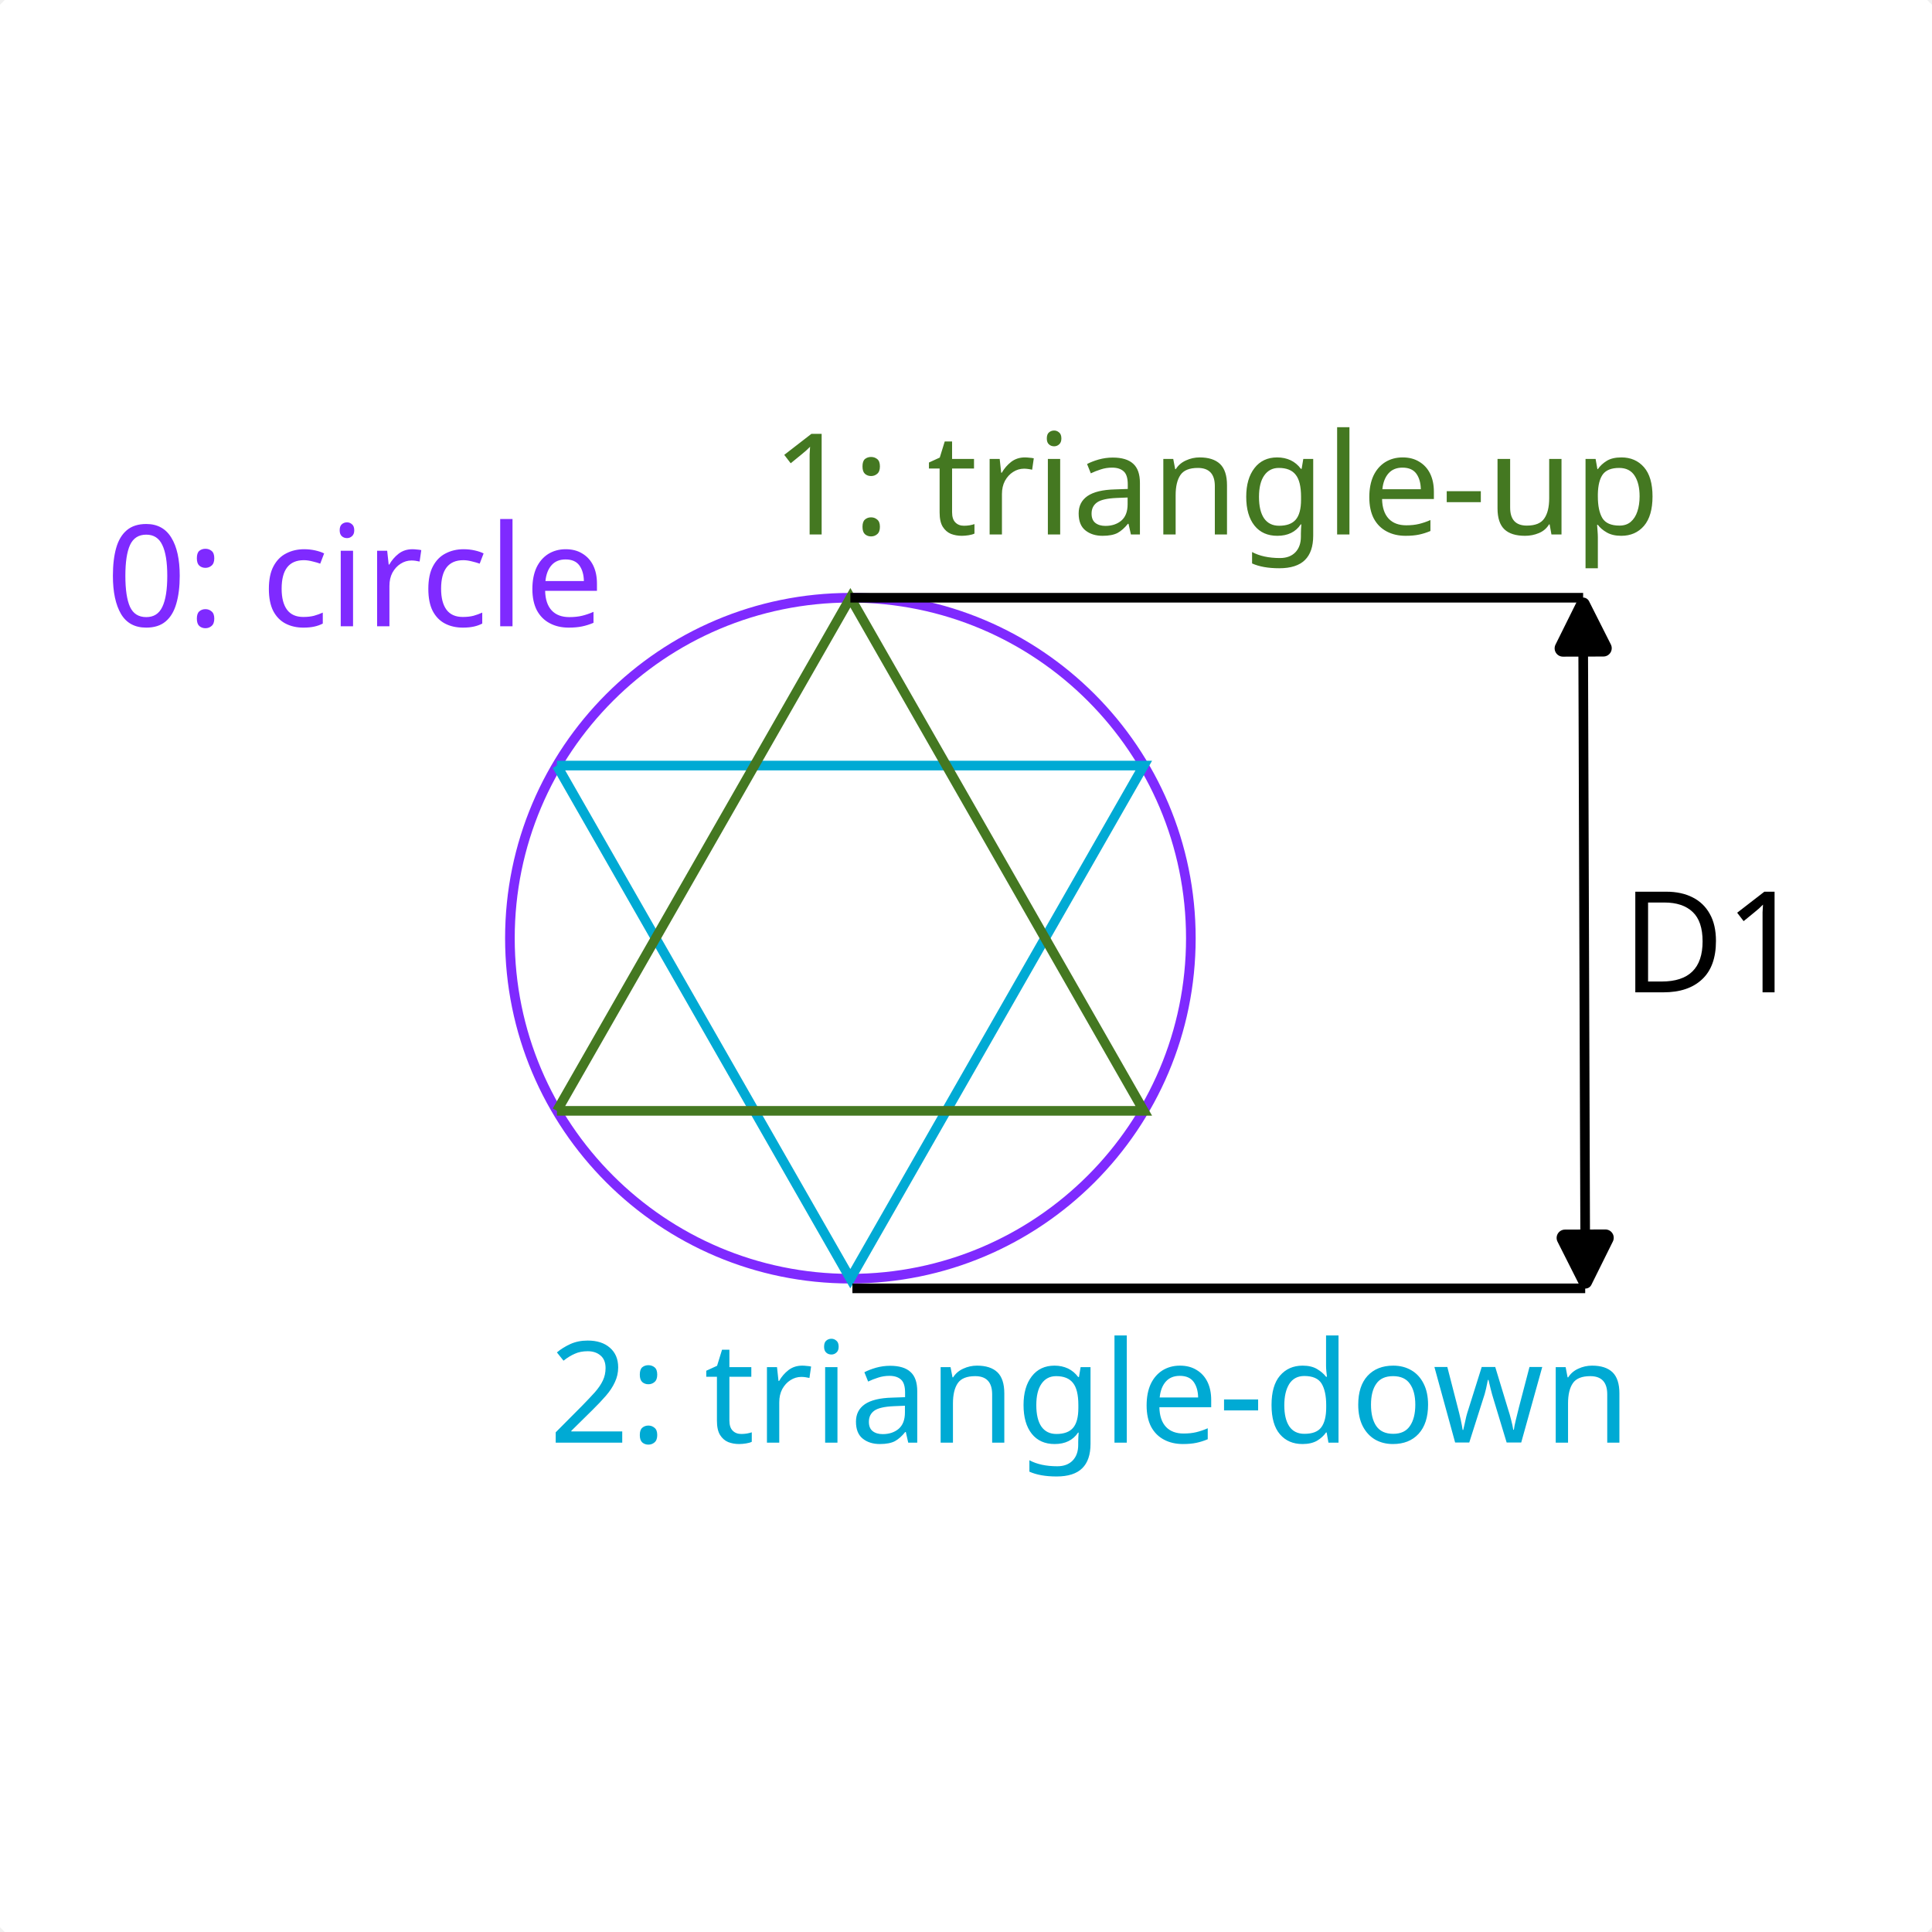
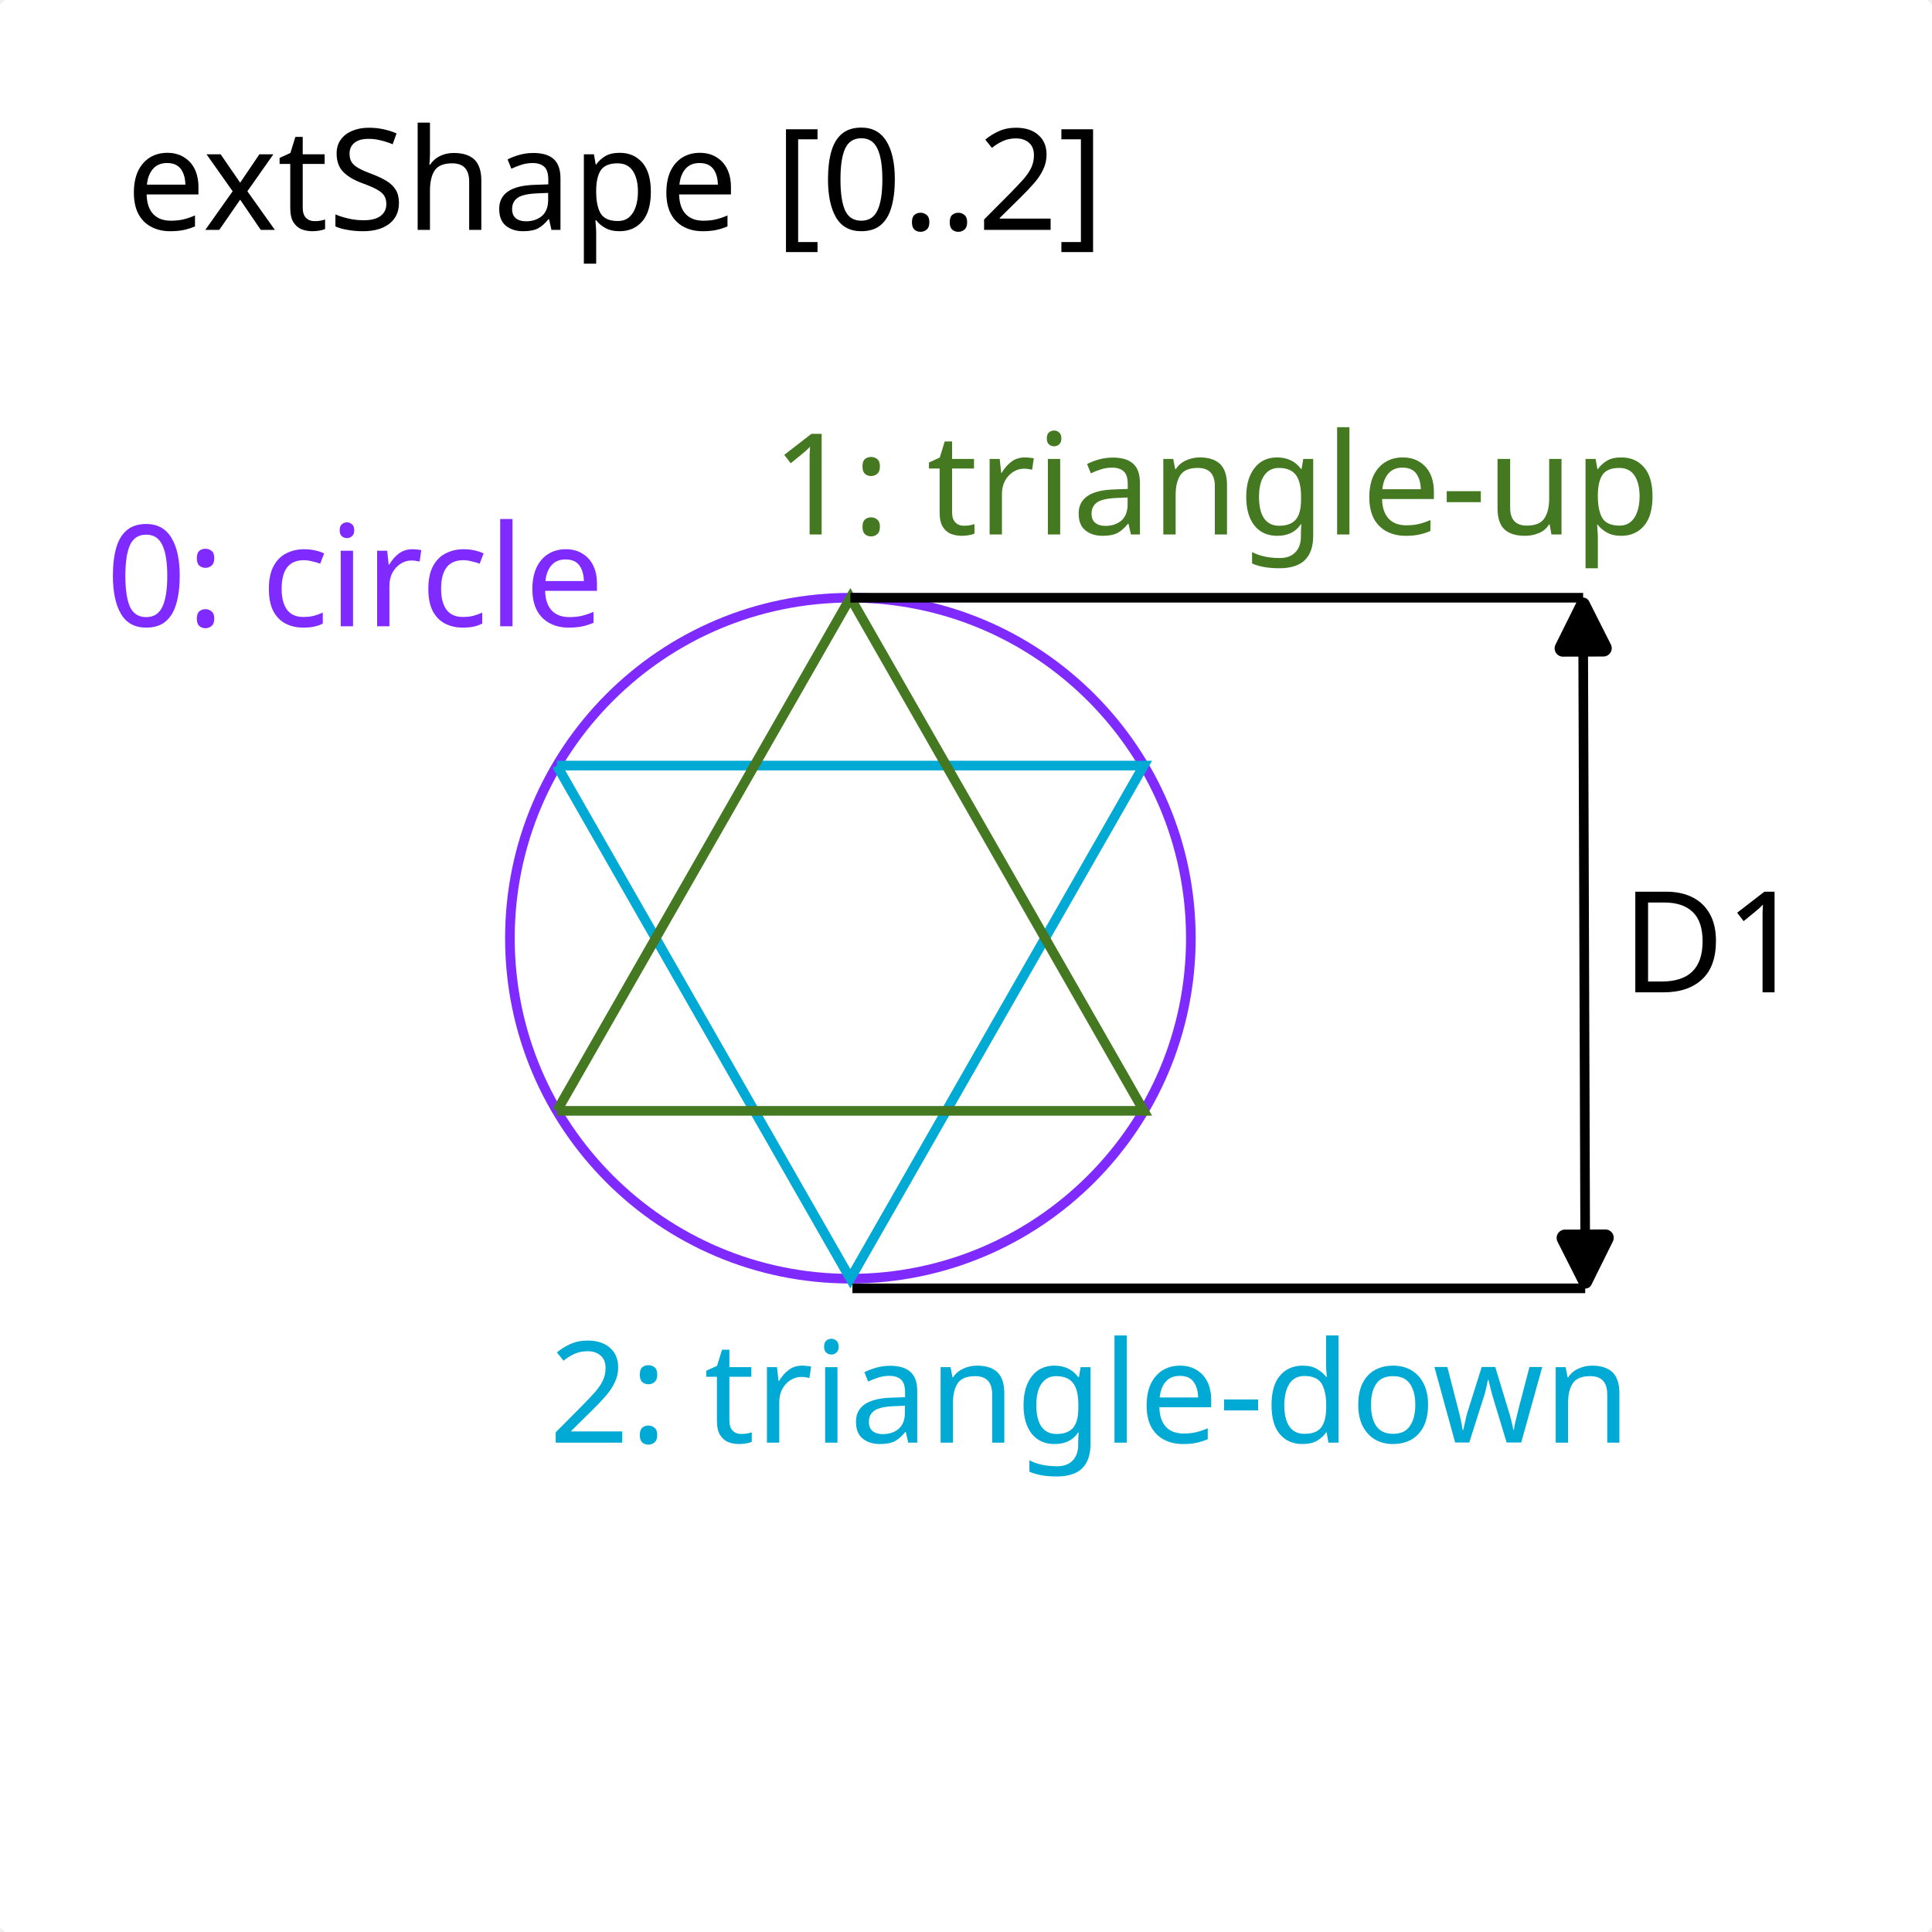
<svg xmlns="http://www.w3.org/2000/svg" width="201" height="201" viewBox="0 0 53.181 53.181">
  <defs>
+     <path id="f" d="M84.836 71.473h126.055v25.949H84.836z" />
    <path id="e" d="M202.875 294.396h79.482v46.297h-79.482z" />
    <path id="c" d="M174.749 326.722h132.213v32.224H174.749z" />
    <path id="b" d="M174.356 294.161h108.19v19.519h-108.19z" />
    <path id="a" d="M186.495 263.098h94.854v20.065h-94.854z" />
    <marker id="d" markerHeight="1" markerWidth="1" orient="auto-start-reverse" preserveAspectRatio="xMidYMid" refX="0" refY="0" style="overflow:visible" viewBox="0 0 1 1">
      <path d="M-.211-4.106 6.21-.894a1 1 90 0 1 0 1.788L-.21 4.106A1.236 1.236 31.717 0 1-2 3v-6A1.236 1.236 148.283 0 1-.211-4.106" style="fill:context-stroke;fill-rule:evenodd;stroke:none" transform="scale(0.7)" />
    </marker>
  </defs>
  <g transform="translate(-18.97616,-16.01653)">
    <path d="M19.108 16.149h52.917v52.917H19.108z" style="fill:#fff;stroke:#fff;stroke-width:.265;stroke-linejoin:bevel" />
    <circle cx="42.384" cy="41.842" r="9.372" style="fill:none;stroke:#7f2aff;stroke-width:.265;stroke-linejoin:bevel" />
    <path d="M34.306 37.09H50.46l-8.077 14.124-8.078-14.124" style="fill:none;stroke:#00aad4;stroke-width:.265px;stroke-linecap:butt;stroke-linejoin:miter;stroke-opacity:1" />
    <path d="M34.306 46.594H50.46L42.384 32.47l-8.078 14.124" style="fill:none;stroke:#447821;stroke-width:.265px;stroke-linecap:butt;stroke-linejoin:miter;stroke-opacity:1" />
    <text xml:space="preserve" style="font-size:14.667px;line-height:1.25;font-family:sans-serif;white-space:pre;shape-inside:url(#a);display:inline;fill:#7f2aff" transform="matrix(0.2645833,0,0,0.2645833,-27.449,-39.78913)">
      <tspan x="186.494" y="276.074">0: circle</tspan>
    </text>
    <text xml:space="preserve" style="font-size:14.667px;line-height:1.25;font-family:sans-serif;white-space:pre;shape-inside:url(#b);display:inline;fill:#447821" transform="matrix(0.2645833,0,0,0.2645833,-5.915114,-50.53496)">
      <tspan x="174.355" y="307.137">1: triangle-up</tspan>
    </text>
    <text xml:space="preserve" style="font-size:14.667px;line-height:1.25;font-family:sans-serif;white-space:pre;shape-inside:url(#c);display:inline;fill:#00aad4" transform="matrix(0.2645833,0,0,0.2645833,-12.14926,-34.15036)">
      <tspan x="174.75" y="339.699">2: triangle-down</tspan>
    </text>
    <path d="M42.384 32.47h20.17M42.44 51.48h20.171" style="fill:none;stroke:#000;stroke-width:.265px;stroke-linecap:butt;stroke-linejoin:miter;stroke-opacity:1" />
    <path d="m62.555 33.719.056 16.513" style="fill:none;stroke:#000;stroke-width:.265px;stroke-linecap:butt;stroke-linejoin:miter;stroke-opacity:1;marker-start:url(#d);marker-end:url(#d)" />
    <text xml:space="preserve" style="font-size:14.667px;line-height:1.25;font-family:sans-serif;white-space:pre;shape-inside:url(#e);display:inline" transform="matrix(0.2645833,0,0,0.2645833,9.936784,-37.99456)">
      <tspan x="202.875" y="307.373">D1</tspan>
    </text>
+     <text xml:space="preserve" style="font-size:14.667px;line-height:1.25;font-family:sans-serif;white-space:pre;shape-inside:url(#f)" transform="scale(0.2645833)">
+       <tspan x="84.836" y="84.449">extShape [0..2]</tspan>
+     </text>
  </g>
</svg>
